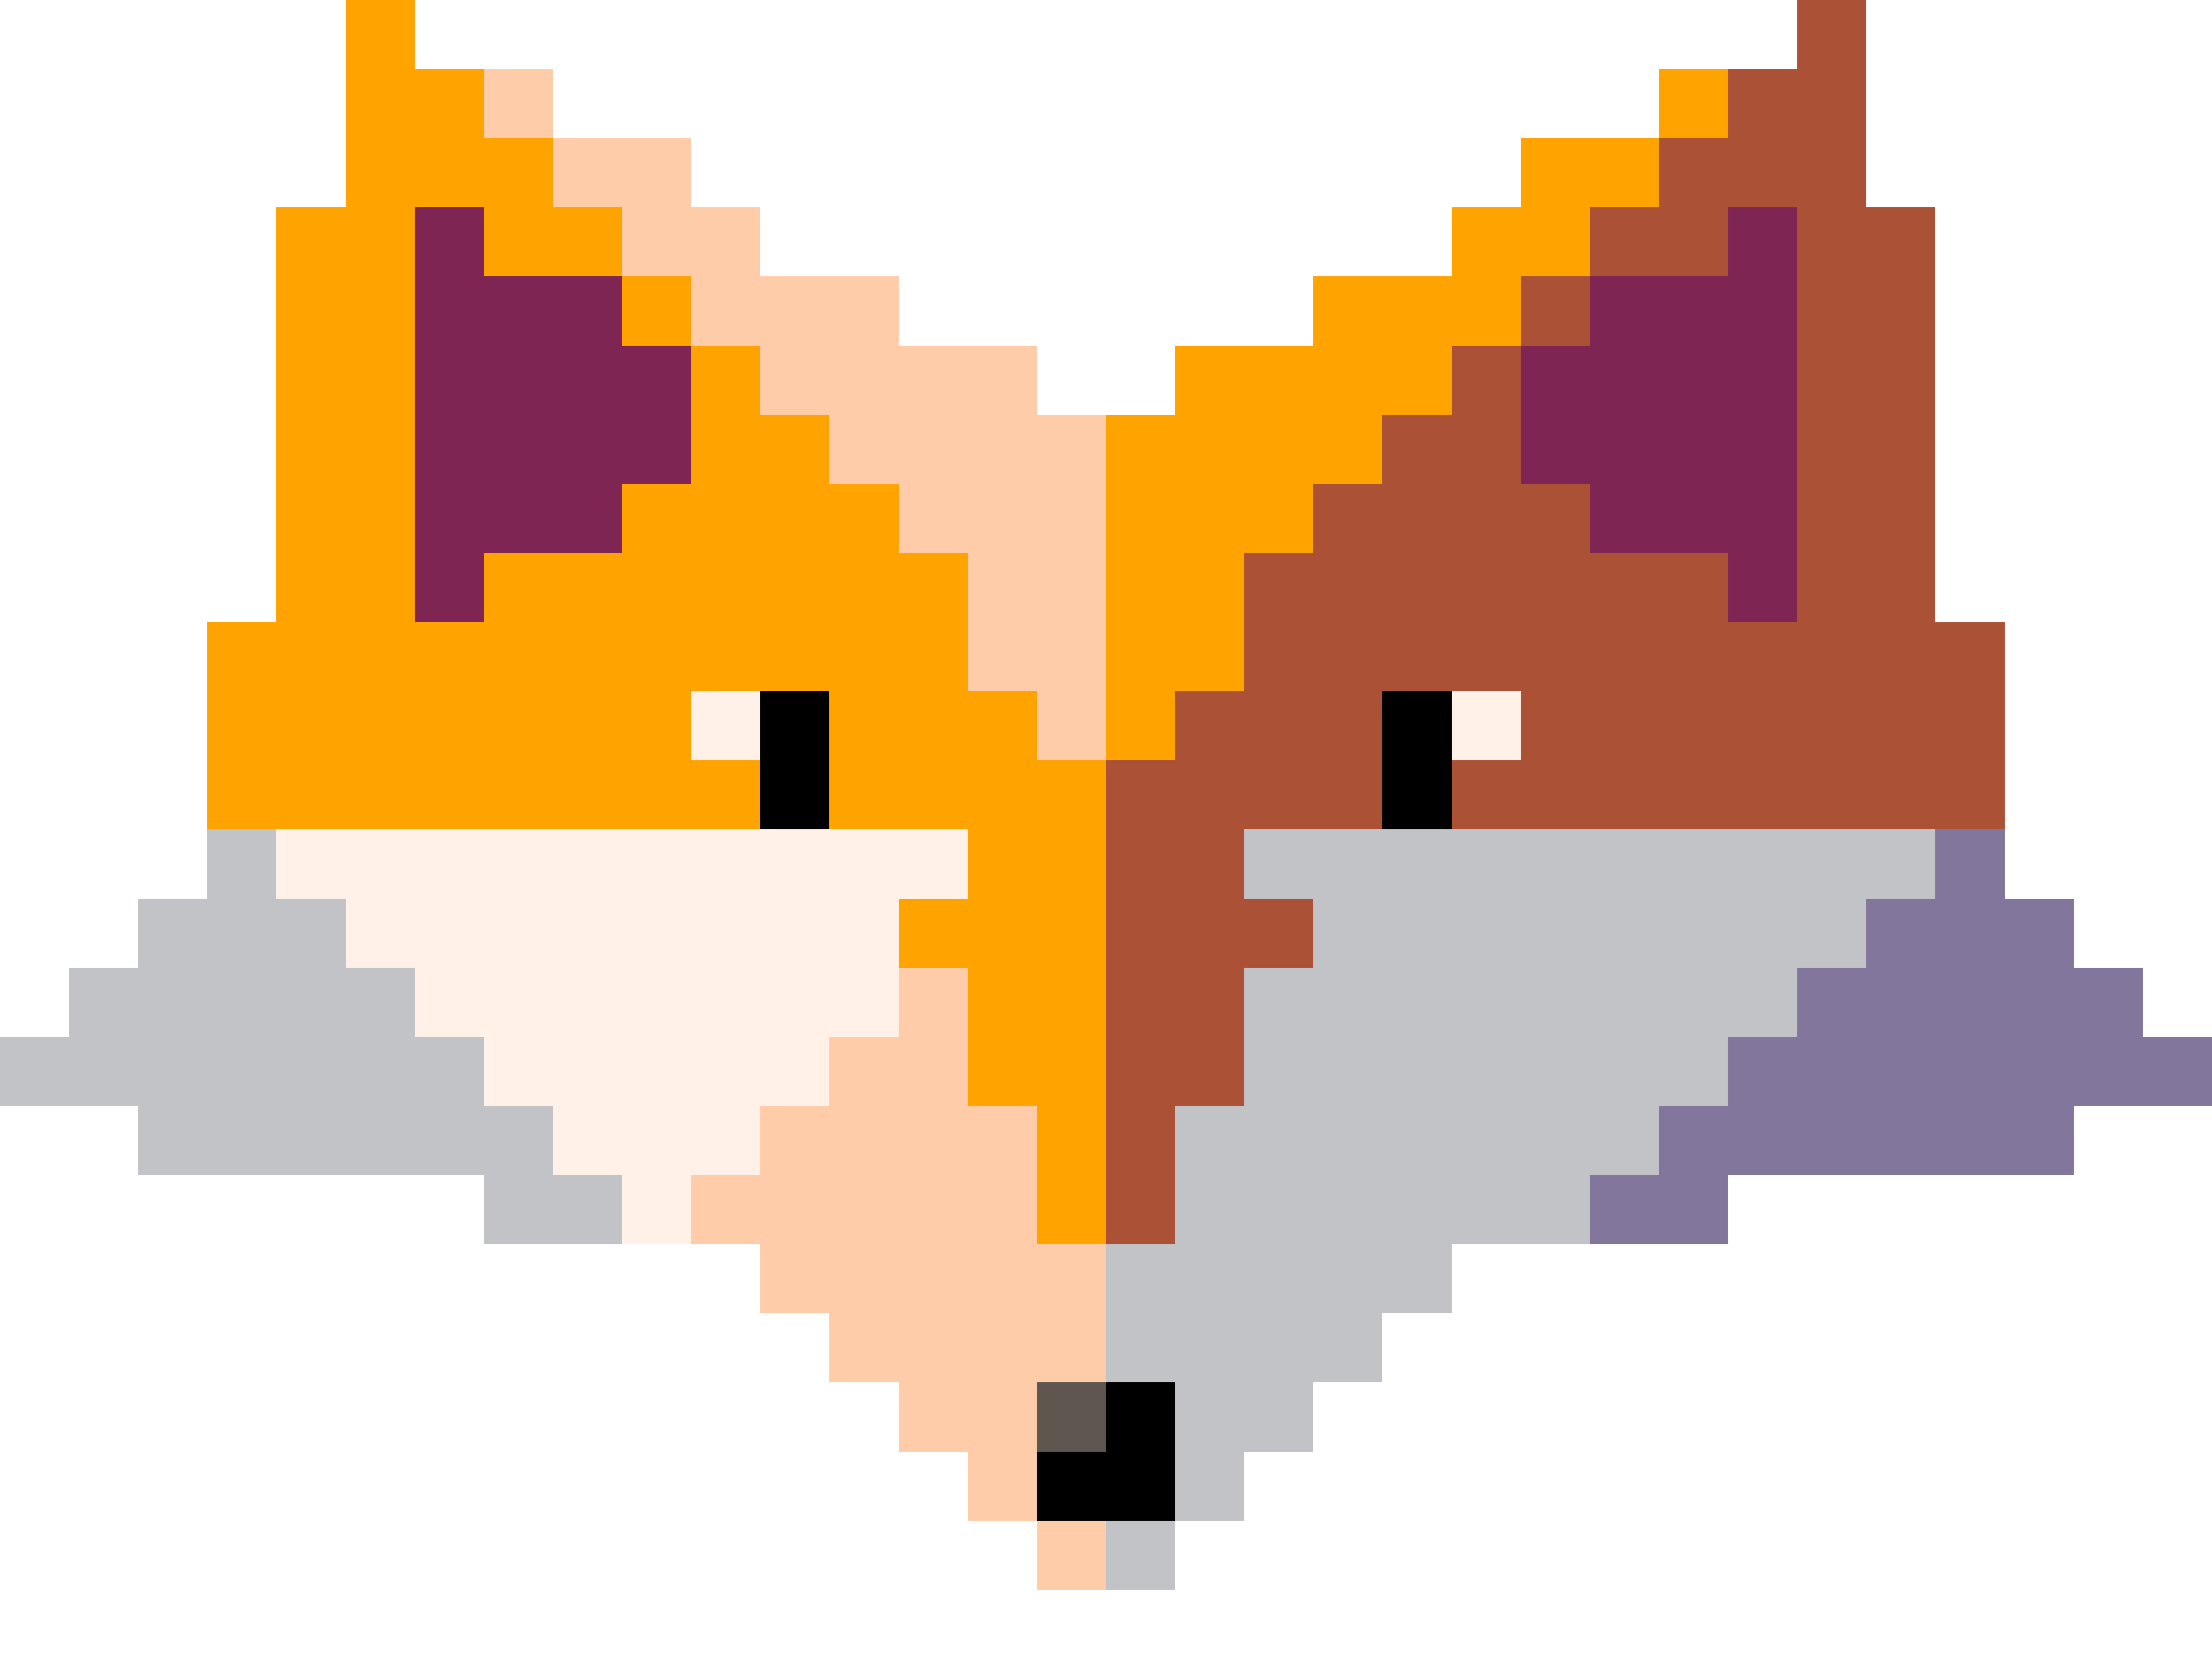
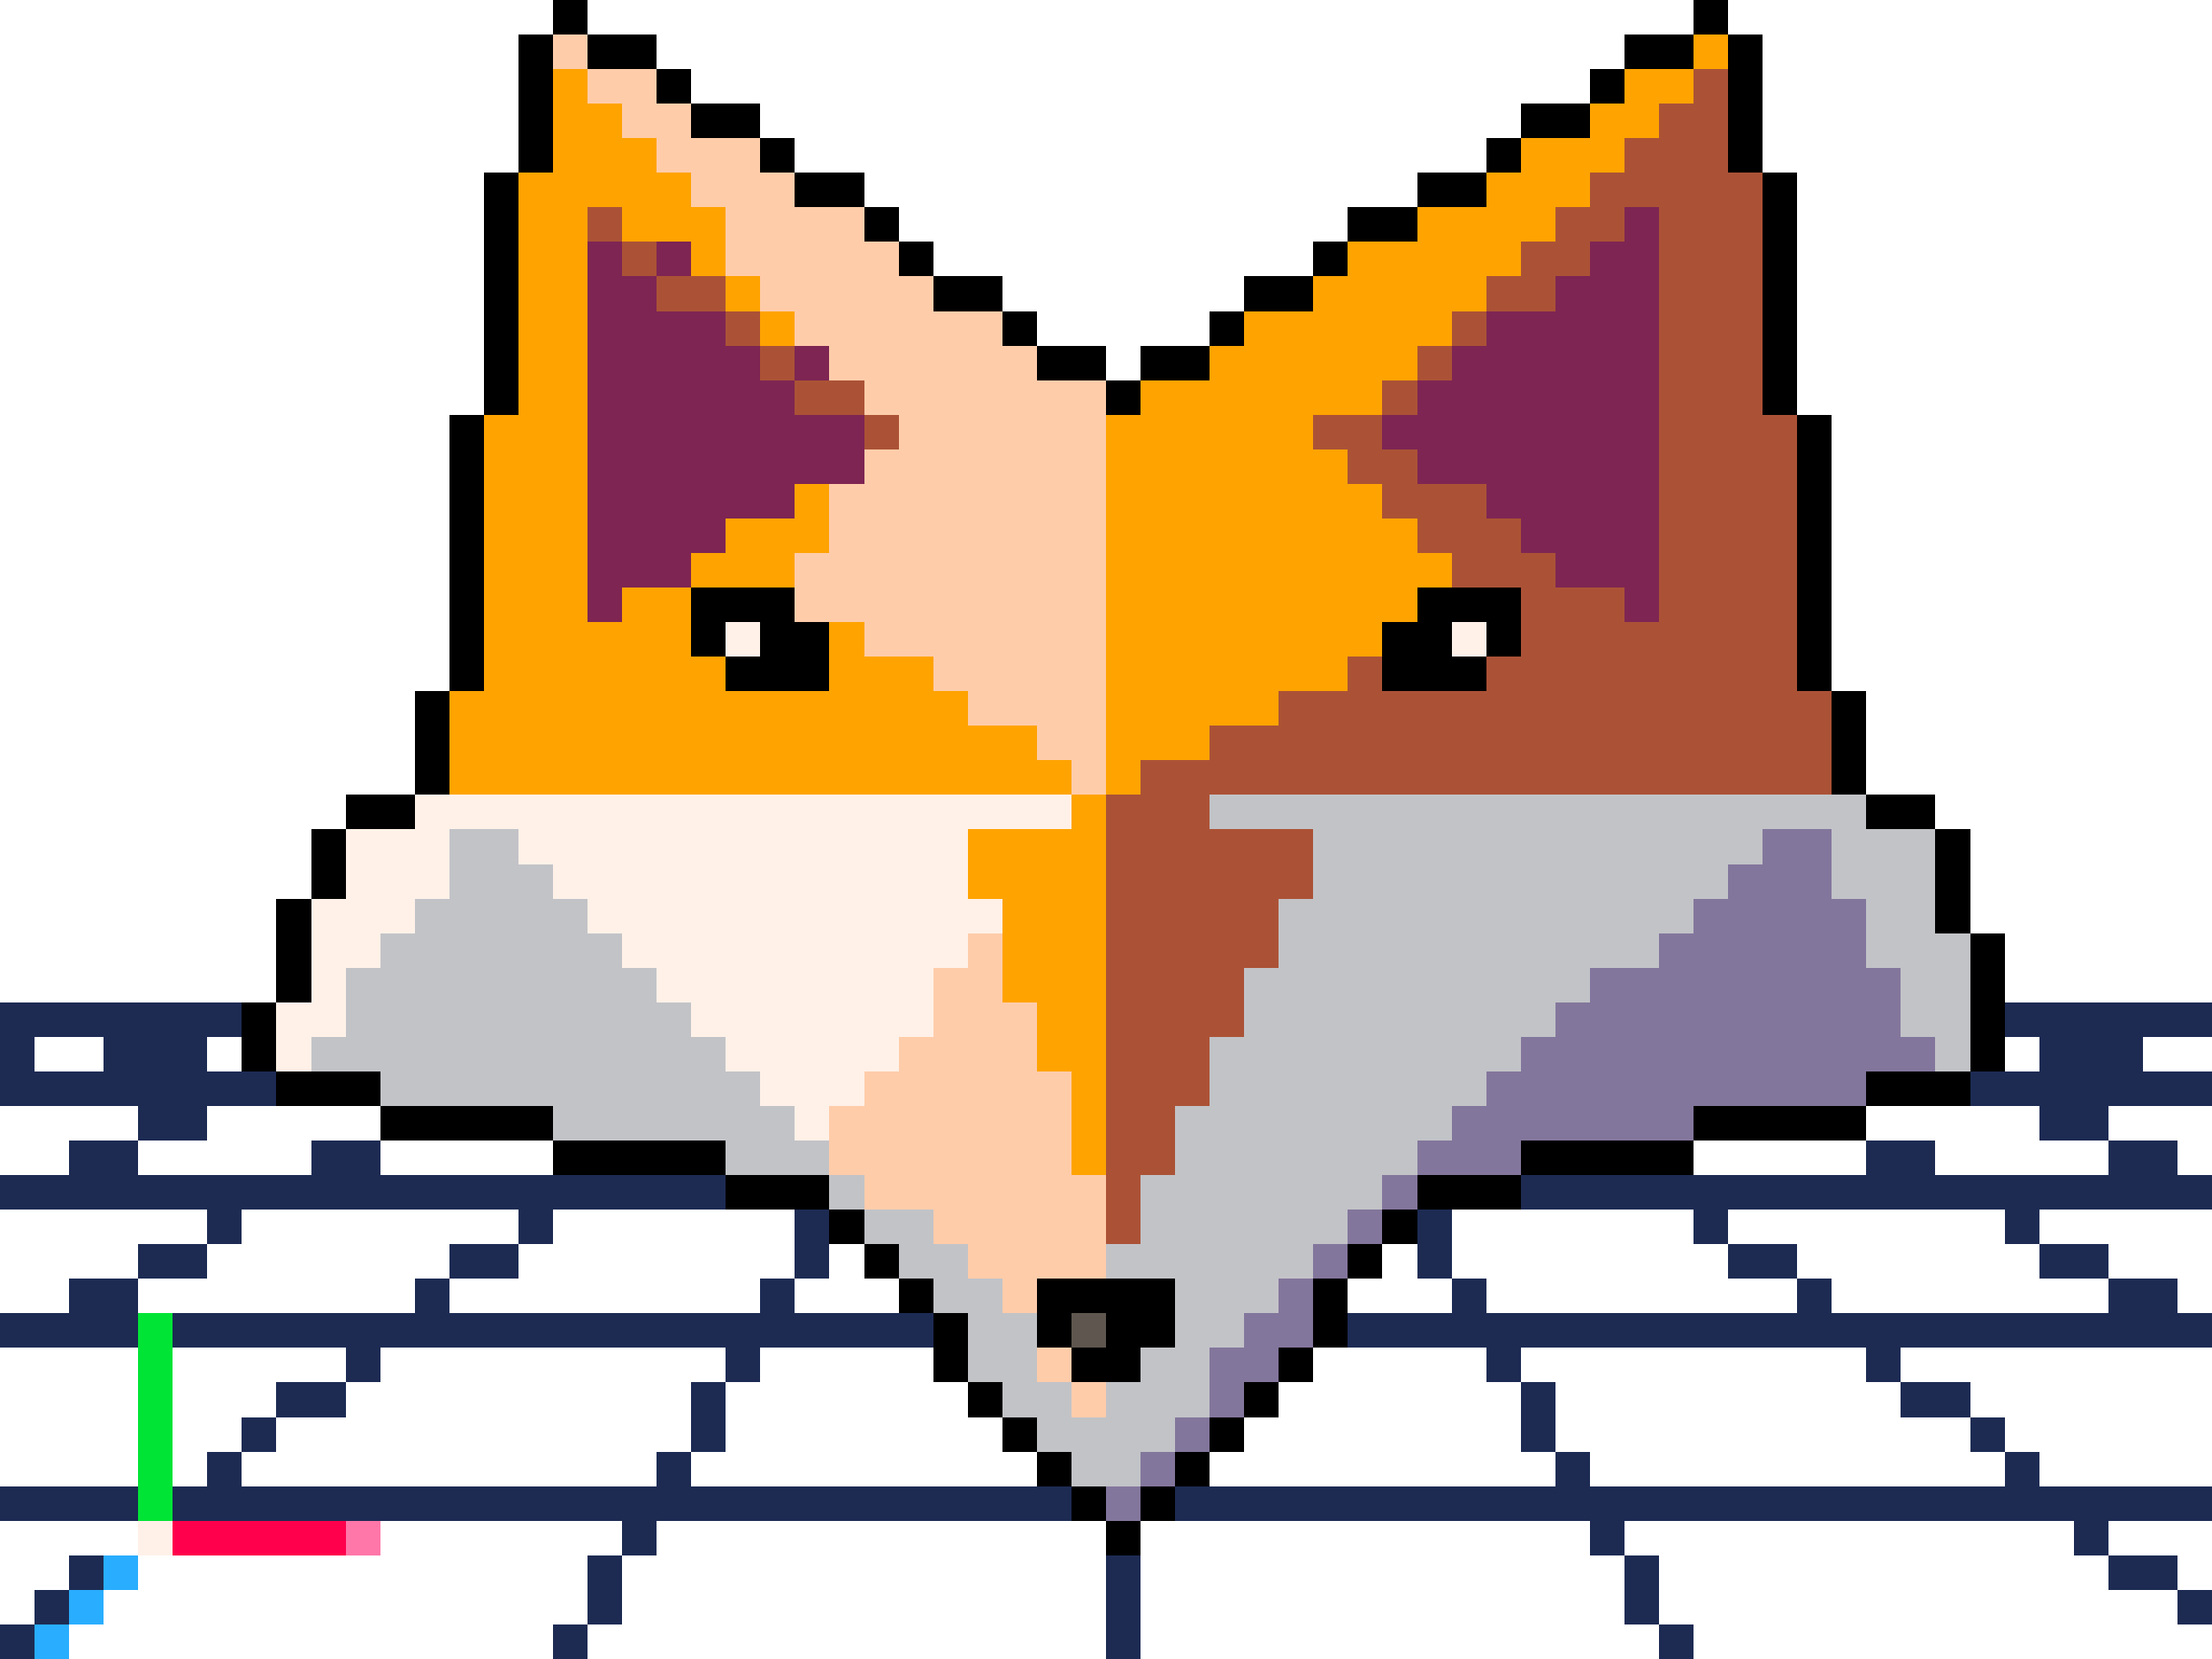
- <svg xmlns="http://www.w3.org/2000/svg" viewBox="0 0 32 24" shape-rendering="crispEdges">
-   <rect x="5" y="0" width="1" height="1" fill="#ffa300" />
-   <rect x="26" y="0" width="1" height="1" fill="#ab5236" />
-   <rect x="5" y="1" width="2" height="1" fill="#ffa300" />
-   <rect x="7" y="1" width="1" height="1" fill="#ffccaa" />
-   <rect x="24" y="1" width="1" height="1" fill="#ffa300" />
-   <rect x="25" y="1" width="2" height="1" fill="#ab5236" />
-   <rect x="5" y="2" width="3" height="1" fill="#ffa300" />
-   <rect x="8" y="2" width="2" height="1" fill="#ffccaa" />
-   <rect x="22" y="2" width="2" height="1" fill="#ffa300" />
-   <rect x="24" y="2" width="3" height="1" fill="#ab5236" />
-   <rect x="4" y="3" width="2" height="1" fill="#ffa300" />
-   <rect x="6" y="3" width="1" height="1" fill="#7e2553" />
-   <rect x="7" y="3" width="2" height="1" fill="#ffa300" />
-   <rect x="9" y="3" width="2" height="1" fill="#ffccaa" />
-   <rect x="21" y="3" width="2" height="1" fill="#ffa300" />
-   <rect x="23" y="3" width="2" height="1" fill="#ab5236" />
-   <rect x="25" y="3" width="1" height="1" fill="#7e2553" />
-   <rect x="26" y="3" width="2" height="1" fill="#ab5236" />
-   <rect x="4" y="4" width="2" height="1" fill="#ffa300" />
-   <rect x="6" y="4" width="3" height="1" fill="#7e2553" />
-   <rect x="9" y="4" width="1" height="1" fill="#ffa300" />
-   <rect x="10" y="4" width="3" height="1" fill="#ffccaa" />
-   <rect x="19" y="4" width="3" height="1" fill="#ffa300" />
-   <rect x="22" y="4" width="1" height="1" fill="#ab5236" />
-   <rect x="23" y="4" width="3" height="1" fill="#7e2553" />
-   <rect x="26" y="4" width="2" height="1" fill="#ab5236" />
-   <rect x="4" y="5" width="2" height="1" fill="#ffa300" />
-   <rect x="6" y="5" width="4" height="1" fill="#7e2553" />
-   <rect x="10" y="5" width="1" height="1" fill="#ffa300" />
-   <rect x="11" y="5" width="4" height="1" fill="#ffccaa" />
-   <rect x="17" y="5" width="4" height="1" fill="#ffa300" />
-   <rect x="21" y="5" width="1" height="1" fill="#ab5236" />
-   <rect x="22" y="5" width="4" height="1" fill="#7e2553" />
-   <rect x="26" y="5" width="2" height="1" fill="#ab5236" />
-   <rect x="4" y="6" width="2" height="1" fill="#ffa300" />
-   <rect x="6" y="6" width="4" height="1" fill="#7e2553" />
-   <rect x="10" y="6" width="2" height="1" fill="#ffa300" />
-   <rect x="12" y="6" width="4" height="1" fill="#ffccaa" />
-   <rect x="16" y="6" width="4" height="1" fill="#ffa300" />
-   <rect x="20" y="6" width="2" height="1" fill="#ab5236" />
-   <rect x="22" y="6" width="4" height="1" fill="#7e2553" />
-   <rect x="26" y="6" width="2" height="1" fill="#ab5236" />
-   <rect x="4" y="7" width="2" height="1" fill="#ffa300" />
-   <rect x="6" y="7" width="3" height="1" fill="#7e2553" />
-   <rect x="9" y="7" width="4" height="1" fill="#ffa300" />
-   <rect x="13" y="7" width="3" height="1" fill="#ffccaa" />
-   <rect x="16" y="7" width="3" height="1" fill="#ffa300" />
-   <rect x="19" y="7" width="4" height="1" fill="#ab5236" />
-   <rect x="23" y="7" width="3" height="1" fill="#7e2553" />
-   <rect x="26" y="7" width="2" height="1" fill="#ab5236" />
-   <rect x="4" y="8" width="2" height="1" fill="#ffa300" />
-   <rect x="6" y="8" width="1" height="1" fill="#7e2553" />
-   <rect x="7" y="8" width="7" height="1" fill="#ffa300" />
-   <rect x="14" y="8" width="2" height="1" fill="#ffccaa" />
-   <rect x="16" y="8" width="2" height="1" fill="#ffa300" />
-   <rect x="18" y="8" width="7" height="1" fill="#ab5236" />
-   <rect x="25" y="8" width="1" height="1" fill="#7e2553" />
-   <rect x="26" y="8" width="2" height="1" fill="#ab5236" />
-   <rect x="3" y="9" width="11" height="1" fill="#ffa300" />
-   <rect x="14" y="9" width="2" height="1" fill="#ffccaa" />
-   <rect x="16" y="9" width="2" height="1" fill="#ffa300" />
-   <rect x="18" y="9" width="11" height="1" fill="#ab5236" />
-   <rect x="3" y="10" width="7" height="1" fill="#ffa300" />
-   <rect x="10" y="10" width="1" height="1" fill="#fff1e8" />
-   <rect x="11" y="10" width="1" height="1" fill="#000000" />
-   <rect x="12" y="10" width="3" height="1" fill="#ffa300" />
-   <rect x="15" y="10" width="1" height="1" fill="#ffccaa" />
-   <rect x="16" y="10" width="1" height="1" fill="#ffa300" />
-   <rect x="17" y="10" width="3" height="1" fill="#ab5236" />
-   <rect x="20" y="10" width="1" height="1" fill="#000000" />
-   <rect x="21" y="10" width="1" height="1" fill="#fff1e8" />
-   <rect x="22" y="10" width="7" height="1" fill="#ab5236" />
-   <rect x="3" y="11" width="8" height="1" fill="#ffa300" />
-   <rect x="11" y="11" width="1" height="1" fill="#000000" />
-   <rect x="12" y="11" width="4" height="1" fill="#ffa300" />
-   <rect x="16" y="11" width="4" height="1" fill="#ab5236" />
-   <rect x="20" y="11" width="1" height="1" fill="#000000" />
-   <rect x="21" y="11" width="8" height="1" fill="#ab5236" />
-   <rect x="3" y="12" width="1" height="1" fill="#c2c3c7" />
-   <rect x="4" y="12" width="10" height="1" fill="#fff1e8" />
-   <rect x="14" y="12" width="2" height="1" fill="#ffa300" />
-   <rect x="16" y="12" width="2" height="1" fill="#ab5236" />
-   <rect x="18" y="12" width="10" height="1" fill="#c2c3c7" />
-   <rect x="28" y="12" width="1" height="1" fill="#83769c" />
-   <rect x="2" y="13" width="3" height="1" fill="#c2c3c7" />
-   <rect x="5" y="13" width="8" height="1" fill="#fff1e8" />
-   <rect x="13" y="13" width="3" height="1" fill="#ffa300" />
-   <rect x="16" y="13" width="3" height="1" fill="#ab5236" />
-   <rect x="19" y="13" width="8" height="1" fill="#c2c3c7" />
-   <rect x="27" y="13" width="3" height="1" fill="#83769c" />
-   <rect x="1" y="14" width="5" height="1" fill="#c2c3c7" />
-   <rect x="6" y="14" width="7" height="1" fill="#fff1e8" />
-   <rect x="13" y="14" width="1" height="1" fill="#ffccaa" />
-   <rect x="14" y="14" width="2" height="1" fill="#ffa300" />
-   <rect x="16" y="14" width="2" height="1" fill="#ab5236" />
-   <rect x="18" y="14" width="8" height="1" fill="#c2c3c7" />
-   <rect x="26" y="14" width="5" height="1" fill="#83769c" />
-   <rect x="0" y="15" width="7" height="1" fill="#c2c3c7" />
-   <rect x="7" y="15" width="5" height="1" fill="#fff1e8" />
-   <rect x="12" y="15" width="2" height="1" fill="#ffccaa" />
-   <rect x="14" y="15" width="2" height="1" fill="#ffa300" />
-   <rect x="16" y="15" width="2" height="1" fill="#ab5236" />
-   <rect x="18" y="15" width="7" height="1" fill="#c2c3c7" />
-   <rect x="25" y="15" width="7" height="1" fill="#83769c" />
-   <rect x="2" y="16" width="6" height="1" fill="#c2c3c7" />
-   <rect x="8" y="16" width="3" height="1" fill="#fff1e8" />
-   <rect x="11" y="16" width="4" height="1" fill="#ffccaa" />
-   <rect x="15" y="16" width="1" height="1" fill="#ffa300" />
-   <rect x="16" y="16" width="1" height="1" fill="#ab5236" />
-   <rect x="17" y="16" width="7" height="1" fill="#c2c3c7" />
-   <rect x="24" y="16" width="6" height="1" fill="#83769c" />
-   <rect x="7" y="17" width="2" height="1" fill="#c2c3c7" />
-   <rect x="9" y="17" width="1" height="1" fill="#fff1e8" />
-   <rect x="10" y="17" width="5" height="1" fill="#ffccaa" />
-   <rect x="15" y="17" width="1" height="1" fill="#ffa300" />
-   <rect x="16" y="17" width="1" height="1" fill="#ab5236" />
-   <rect x="17" y="17" width="6" height="1" fill="#c2c3c7" />
-   <rect x="23" y="17" width="2" height="1" fill="#83769c" />
-   <rect x="11" y="18" width="5" height="1" fill="#ffccaa" />
-   <rect x="16" y="18" width="5" height="1" fill="#c2c3c7" />
-   <rect x="12" y="19" width="4" height="1" fill="#ffccaa" />
-   <rect x="16" y="19" width="4" height="1" fill="#c2c3c7" />
-   <rect x="13" y="20" width="2" height="1" fill="#ffccaa" />
-   <rect x="15" y="20" width="1" height="1" fill="#5f574f" />
-   <rect x="16" y="20" width="1" height="1" fill="#000000" />
-   <rect x="17" y="20" width="2" height="1" fill="#c2c3c7" />
-   <rect x="14" y="21" width="1" height="1" fill="#ffccaa" />
-   <rect x="15" y="21" width="2" height="1" fill="#000000" />
-   <rect x="17" y="21" width="1" height="1" fill="#c2c3c7" />
-   <rect x="15" y="22" width="1" height="1" fill="#ffccaa" />
-   <rect x="16" y="22" width="1" height="1" fill="#c2c3c7" />
+ <svg xmlns="http://www.w3.org/2000/svg" viewBox="0 0 64 48" shape-rendering="crispEdges">
+   <rect x="16" y="0" width="1" height="1" fill="#000000" />
+   <rect x="49" y="0" width="1" height="1" fill="#000000" />
+   <rect x="15" y="1" width="1" height="1" fill="#000000" />
+   <rect x="16" y="1" width="1" height="1" fill="#ffccaa" />
+   <rect x="17" y="1" width="2" height="1" fill="#000000" />
+   <rect x="47" y="1" width="2" height="1" fill="#000000" />
+   <rect x="49" y="1" width="1" height="1" fill="#ffa300" />
+   <rect x="50" y="1" width="1" height="1" fill="#000000" />
+   <rect x="15" y="2" width="1" height="1" fill="#000000" />
+   <rect x="16" y="2" width="1" height="1" fill="#ffa300" />
+   <rect x="17" y="2" width="2" height="1" fill="#ffccaa" />
+   <rect x="19" y="2" width="1" height="1" fill="#000000" />
+   <rect x="46" y="2" width="1" height="1" fill="#000000" />
+   <rect x="47" y="2" width="2" height="1" fill="#ffa300" />
+   <rect x="49" y="2" width="1" height="1" fill="#ab5236" />
+   <rect x="50" y="2" width="1" height="1" fill="#000000" />
+   <rect x="15" y="3" width="1" height="1" fill="#000000" />
+   <rect x="16" y="3" width="2" height="1" fill="#ffa300" />
+   <rect x="18" y="3" width="2" height="1" fill="#ffccaa" />
+   <rect x="20" y="3" width="2" height="1" fill="#000000" />
+   <rect x="44" y="3" width="2" height="1" fill="#000000" />
+   <rect x="46" y="3" width="2" height="1" fill="#ffa300" />
+   <rect x="48" y="3" width="2" height="1" fill="#ab5236" />
+   <rect x="50" y="3" width="1" height="1" fill="#000000" />
+   <rect x="15" y="4" width="1" height="1" fill="#000000" />
+   <rect x="16" y="4" width="3" height="1" fill="#ffa300" />
+   <rect x="19" y="4" width="3" height="1" fill="#ffccaa" />
+   <rect x="22" y="4" width="1" height="1" fill="#000000" />
+   <rect x="43" y="4" width="1" height="1" fill="#000000" />
+   <rect x="44" y="4" width="3" height="1" fill="#ffa300" />
+   <rect x="47" y="4" width="3" height="1" fill="#ab5236" />
+   <rect x="50" y="4" width="1" height="1" fill="#000000" />
+   <rect x="14" y="5" width="1" height="1" fill="#000000" />
+   <rect x="15" y="5" width="5" height="1" fill="#ffa300" />
+   <rect x="20" y="5" width="3" height="1" fill="#ffccaa" />
+   <rect x="23" y="5" width="2" height="1" fill="#000000" />
+   <rect x="41" y="5" width="2" height="1" fill="#000000" />
+   <rect x="43" y="5" width="3" height="1" fill="#ffa300" />
+   <rect x="46" y="5" width="5" height="1" fill="#ab5236" />
+   <rect x="51" y="5" width="1" height="1" fill="#000000" />
+   <rect x="14" y="6" width="1" height="1" fill="#000000" />
+   <rect x="15" y="6" width="2" height="1" fill="#ffa300" />
+   <rect x="17" y="6" width="1" height="1" fill="#ab5236" />
+   <rect x="18" y="6" width="3" height="1" fill="#ffa300" />
+   <rect x="21" y="6" width="4" height="1" fill="#ffccaa" />
+   <rect x="25" y="6" width="1" height="1" fill="#000000" />
+   <rect x="39" y="6" width="2" height="1" fill="#000000" />
+   <rect x="41" y="6" width="4" height="1" fill="#ffa300" />
+   <rect x="45" y="6" width="2" height="1" fill="#ab5236" />
+   <rect x="47" y="6" width="1" height="1" fill="#7e2553" />
+   <rect x="48" y="6" width="3" height="1" fill="#ab5236" />
+   <rect x="51" y="6" width="1" height="1" fill="#000000" />
+   <rect x="14" y="7" width="1" height="1" fill="#000000" />
+   <rect x="15" y="7" width="2" height="1" fill="#ffa300" />
+   <rect x="17" y="7" width="1" height="1" fill="#7e2553" />
+   <rect x="18" y="7" width="1" height="1" fill="#ab5236" />
+   <rect x="19" y="7" width="1" height="1" fill="#7e2553" />
+   <rect x="20" y="7" width="1" height="1" fill="#ffa300" />
+   <rect x="21" y="7" width="5" height="1" fill="#ffccaa" />
+   <rect x="26" y="7" width="1" height="1" fill="#000000" />
+   <rect x="38" y="7" width="1" height="1" fill="#000000" />
+   <rect x="39" y="7" width="5" height="1" fill="#ffa300" />
+   <rect x="44" y="7" width="2" height="1" fill="#ab5236" />
+   <rect x="46" y="7" width="2" height="1" fill="#7e2553" />
+   <rect x="48" y="7" width="3" height="1" fill="#ab5236" />
+   <rect x="51" y="7" width="1" height="1" fill="#000000" />
+   <rect x="14" y="8" width="1" height="1" fill="#000000" />
+   <rect x="15" y="8" width="2" height="1" fill="#ffa300" />
+   <rect x="17" y="8" width="2" height="1" fill="#7e2553" />
+   <rect x="19" y="8" width="2" height="1" fill="#ab5236" />
+   <rect x="21" y="8" width="1" height="1" fill="#ffa300" />
+   <rect x="22" y="8" width="5" height="1" fill="#ffccaa" />
+   <rect x="27" y="8" width="2" height="1" fill="#000000" />
+   <rect x="36" y="8" width="2" height="1" fill="#000000" />
+   <rect x="38" y="8" width="5" height="1" fill="#ffa300" />
+   <rect x="43" y="8" width="2" height="1" fill="#ab5236" />
+   <rect x="45" y="8" width="3" height="1" fill="#7e2553" />
+   <rect x="48" y="8" width="3" height="1" fill="#ab5236" />
+   <rect x="51" y="8" width="1" height="1" fill="#000000" />
+   <rect x="14" y="9" width="1" height="1" fill="#000000" />
+   <rect x="15" y="9" width="2" height="1" fill="#ffa300" />
+   <rect x="17" y="9" width="4" height="1" fill="#7e2553" />
+   <rect x="21" y="9" width="1" height="1" fill="#ab5236" />
+   <rect x="22" y="9" width="1" height="1" fill="#ffa300" />
+   <rect x="23" y="9" width="6" height="1" fill="#ffccaa" />
+   <rect x="29" y="9" width="1" height="1" fill="#000000" />
+   <rect x="35" y="9" width="1" height="1" fill="#000000" />
+   <rect x="36" y="9" width="6" height="1" fill="#ffa300" />
+   <rect x="42" y="9" width="1" height="1" fill="#ab5236" />
+   <rect x="43" y="9" width="5" height="1" fill="#7e2553" />
+   <rect x="48" y="9" width="3" height="1" fill="#ab5236" />
+   <rect x="51" y="9" width="1" height="1" fill="#000000" />
+   <rect x="14" y="10" width="1" height="1" fill="#000000" />
+   <rect x="15" y="10" width="2" height="1" fill="#ffa300" />
+   <rect x="17" y="10" width="5" height="1" fill="#7e2553" />
+   <rect x="22" y="10" width="1" height="1" fill="#ab5236" />
+   <rect x="23" y="10" width="1" height="1" fill="#7e2553" />
+   <rect x="24" y="10" width="6" height="1" fill="#ffccaa" />
+   <rect x="30" y="10" width="2" height="1" fill="#000000" />
+   <rect x="33" y="10" width="2" height="1" fill="#000000" />
+   <rect x="35" y="10" width="6" height="1" fill="#ffa300" />
+   <rect x="41" y="10" width="1" height="1" fill="#ab5236" />
+   <rect x="42" y="10" width="6" height="1" fill="#7e2553" />
+   <rect x="48" y="10" width="3" height="1" fill="#ab5236" />
+   <rect x="51" y="10" width="1" height="1" fill="#000000" />
+   <rect x="14" y="11" width="1" height="1" fill="#000000" />
+   <rect x="15" y="11" width="2" height="1" fill="#ffa300" />
+   <rect x="17" y="11" width="6" height="1" fill="#7e2553" />
+   <rect x="23" y="11" width="2" height="1" fill="#ab5236" />
+   <rect x="25" y="11" width="7" height="1" fill="#ffccaa" />
+   <rect x="32" y="11" width="1" height="1" fill="#000000" />
+   <rect x="33" y="11" width="7" height="1" fill="#ffa300" />
+   <rect x="40" y="11" width="1" height="1" fill="#ab5236" />
+   <rect x="41" y="11" width="7" height="1" fill="#7e2553" />
+   <rect x="48" y="11" width="3" height="1" fill="#ab5236" />
+   <rect x="51" y="11" width="1" height="1" fill="#000000" />
+   <rect x="13" y="12" width="1" height="1" fill="#000000" />
+   <rect x="14" y="12" width="3" height="1" fill="#ffa300" />
+   <rect x="17" y="12" width="8" height="1" fill="#7e2553" />
+   <rect x="25" y="12" width="1" height="1" fill="#ab5236" />
+   <rect x="26" y="12" width="6" height="1" fill="#ffccaa" />
+   <rect x="32" y="12" width="6" height="1" fill="#ffa300" />
+   <rect x="38" y="12" width="2" height="1" fill="#ab5236" />
+   <rect x="40" y="12" width="8" height="1" fill="#7e2553" />
+   <rect x="48" y="12" width="4" height="1" fill="#ab5236" />
+   <rect x="52" y="12" width="1" height="1" fill="#000000" />
+   <rect x="13" y="13" width="1" height="1" fill="#000000" />
+   <rect x="14" y="13" width="3" height="1" fill="#ffa300" />
+   <rect x="17" y="13" width="8" height="1" fill="#7e2553" />
+   <rect x="25" y="13" width="7" height="1" fill="#ffccaa" />
+   <rect x="32" y="13" width="7" height="1" fill="#ffa300" />
+   <rect x="39" y="13" width="2" height="1" fill="#ab5236" />
+   <rect x="41" y="13" width="7" height="1" fill="#7e2553" />
+   <rect x="48" y="13" width="4" height="1" fill="#ab5236" />
+   <rect x="52" y="13" width="1" height="1" fill="#000000" />
+   <rect x="13" y="14" width="1" height="1" fill="#000000" />
+   <rect x="14" y="14" width="3" height="1" fill="#ffa300" />
+   <rect x="17" y="14" width="6" height="1" fill="#7e2553" />
+   <rect x="23" y="14" width="1" height="1" fill="#ffa300" />
+   <rect x="24" y="14" width="8" height="1" fill="#ffccaa" />
+   <rect x="32" y="14" width="8" height="1" fill="#ffa300" />
+   <rect x="40" y="14" width="3" height="1" fill="#ab5236" />
+   <rect x="43" y="14" width="5" height="1" fill="#7e2553" />
+   <rect x="48" y="14" width="4" height="1" fill="#ab5236" />
+   <rect x="52" y="14" width="1" height="1" fill="#000000" />
+   <rect x="13" y="15" width="1" height="1" fill="#000000" />
+   <rect x="14" y="15" width="3" height="1" fill="#ffa300" />
+   <rect x="17" y="15" width="4" height="1" fill="#7e2553" />
+   <rect x="21" y="15" width="3" height="1" fill="#ffa300" />
+   <rect x="24" y="15" width="8" height="1" fill="#ffccaa" />
+   <rect x="32" y="15" width="9" height="1" fill="#ffa300" />
+   <rect x="41" y="15" width="3" height="1" fill="#ab5236" />
+   <rect x="44" y="15" width="4" height="1" fill="#7e2553" />
+   <rect x="48" y="15" width="4" height="1" fill="#ab5236" />
+   <rect x="52" y="15" width="1" height="1" fill="#000000" />
+   <rect x="13" y="16" width="1" height="1" fill="#000000" />
+   <rect x="14" y="16" width="3" height="1" fill="#ffa300" />
+   <rect x="17" y="16" width="3" height="1" fill="#7e2553" />
+   <rect x="20" y="16" width="3" height="1" fill="#ffa300" />
+   <rect x="23" y="16" width="9" height="1" fill="#ffccaa" />
+   <rect x="32" y="16" width="10" height="1" fill="#ffa300" />
+   <rect x="42" y="16" width="3" height="1" fill="#ab5236" />
+   <rect x="45" y="16" width="3" height="1" fill="#7e2553" />
+   <rect x="48" y="16" width="4" height="1" fill="#ab5236" />
+   <rect x="52" y="16" width="1" height="1" fill="#000000" />
+   <rect x="13" y="17" width="1" height="1" fill="#000000" />
+   <rect x="14" y="17" width="3" height="1" fill="#ffa300" />
+   <rect x="17" y="17" width="1" height="1" fill="#7e2553" />
+   <rect x="18" y="17" width="2" height="1" fill="#ffa300" />
+   <rect x="20" y="17" width="3" height="1" fill="#000000" />
+   <rect x="23" y="17" width="9" height="1" fill="#ffccaa" />
+   <rect x="32" y="17" width="9" height="1" fill="#ffa300" />
+   <rect x="41" y="17" width="3" height="1" fill="#000000" />
+   <rect x="44" y="17" width="3" height="1" fill="#ab5236" />
+   <rect x="47" y="17" width="1" height="1" fill="#7e2553" />
+   <rect x="48" y="17" width="4" height="1" fill="#ab5236" />
+   <rect x="52" y="17" width="1" height="1" fill="#000000" />
+   <rect x="13" y="18" width="1" height="1" fill="#000000" />
+   <rect x="14" y="18" width="6" height="1" fill="#ffa300" />
+   <rect x="20" y="18" width="1" height="1" fill="#000000" />
+   <rect x="21" y="18" width="1" height="1" fill="#fff1e8" />
+   <rect x="22" y="18" width="2" height="1" fill="#000000" />
+   <rect x="24" y="18" width="1" height="1" fill="#ffa300" />
+   <rect x="25" y="18" width="7" height="1" fill="#ffccaa" />
+   <rect x="32" y="18" width="8" height="1" fill="#ffa300" />
+   <rect x="40" y="18" width="2" height="1" fill="#000000" />
+   <rect x="42" y="18" width="1" height="1" fill="#fff1e8" />
+   <rect x="43" y="18" width="1" height="1" fill="#000000" />
+   <rect x="44" y="18" width="8" height="1" fill="#ab5236" />
+   <rect x="52" y="18" width="1" height="1" fill="#000000" />
+   <rect x="13" y="19" width="1" height="1" fill="#000000" />
+   <rect x="14" y="19" width="7" height="1" fill="#ffa300" />
+   <rect x="21" y="19" width="3" height="1" fill="#000000" />
+   <rect x="24" y="19" width="3" height="1" fill="#ffa300" />
+   <rect x="27" y="19" width="5" height="1" fill="#ffccaa" />
+   <rect x="32" y="19" width="7" height="1" fill="#ffa300" />
+   <rect x="39" y="19" width="1" height="1" fill="#ab5236" />
+   <rect x="40" y="19" width="3" height="1" fill="#000000" />
+   <rect x="43" y="19" width="9" height="1" fill="#ab5236" />
+   <rect x="52" y="19" width="1" height="1" fill="#000000" />
+   <rect x="12" y="20" width="1" height="1" fill="#000000" />
+   <rect x="13" y="20" width="15" height="1" fill="#ffa300" />
+   <rect x="28" y="20" width="4" height="1" fill="#ffccaa" />
+   <rect x="32" y="20" width="5" height="1" fill="#ffa300" />
+   <rect x="37" y="20" width="16" height="1" fill="#ab5236" />
+   <rect x="53" y="20" width="1" height="1" fill="#000000" />
+   <rect x="12" y="21" width="1" height="1" fill="#000000" />
+   <rect x="13" y="21" width="17" height="1" fill="#ffa300" />
+   <rect x="30" y="21" width="2" height="1" fill="#ffccaa" />
+   <rect x="32" y="21" width="3" height="1" fill="#ffa300" />
+   <rect x="35" y="21" width="18" height="1" fill="#ab5236" />
+   <rect x="53" y="21" width="1" height="1" fill="#000000" />
+   <rect x="12" y="22" width="1" height="1" fill="#000000" />
+   <rect x="13" y="22" width="18" height="1" fill="#ffa300" />
+   <rect x="31" y="22" width="1" height="1" fill="#ffccaa" />
+   <rect x="32" y="22" width="1" height="1" fill="#ffa300" />
+   <rect x="33" y="22" width="20" height="1" fill="#ab5236" />
+   <rect x="53" y="22" width="1" height="1" fill="#000000" />
+   <rect x="10" y="23" width="2" height="1" fill="#000000" />
+   <rect x="12" y="23" width="19" height="1" fill="#fff1e8" />
+   <rect x="31" y="23" width="1" height="1" fill="#ffa300" />
+   <rect x="32" y="23" width="3" height="1" fill="#ab5236" />
+   <rect x="35" y="23" width="19" height="1" fill="#c2c3c7" />
+   <rect x="54" y="23" width="2" height="1" fill="#000000" />
+   <rect x="9" y="24" width="1" height="1" fill="#000000" />
+   <rect x="10" y="24" width="3" height="1" fill="#fff1e8" />
+   <rect x="13" y="24" width="2" height="1" fill="#c2c3c7" />
+   <rect x="15" y="24" width="13" height="1" fill="#fff1e8" />
+   <rect x="28" y="24" width="4" height="1" fill="#ffa300" />
+   <rect x="32" y="24" width="6" height="1" fill="#ab5236" />
+   <rect x="38" y="24" width="13" height="1" fill="#c2c3c7" />
+   <rect x="51" y="24" width="2" height="1" fill="#83769c" />
+   <rect x="53" y="24" width="3" height="1" fill="#c2c3c7" />
+   <rect x="56" y="24" width="1" height="1" fill="#000000" />
+   <rect x="9" y="25" width="1" height="1" fill="#000000" />
+   <rect x="10" y="25" width="3" height="1" fill="#fff1e8" />
+   <rect x="13" y="25" width="3" height="1" fill="#c2c3c7" />
+   <rect x="16" y="25" width="12" height="1" fill="#fff1e8" />
+   <rect x="28" y="25" width="4" height="1" fill="#ffa300" />
+   <rect x="32" y="25" width="6" height="1" fill="#ab5236" />
+   <rect x="38" y="25" width="12" height="1" fill="#c2c3c7" />
+   <rect x="50" y="25" width="3" height="1" fill="#83769c" />
+   <rect x="53" y="25" width="3" height="1" fill="#c2c3c7" />
+   <rect x="56" y="25" width="1" height="1" fill="#000000" />
+   <rect x="8" y="26" width="1" height="1" fill="#000000" />
+   <rect x="9" y="26" width="3" height="1" fill="#fff1e8" />
+   <rect x="12" y="26" width="5" height="1" fill="#c2c3c7" />
+   <rect x="17" y="26" width="12" height="1" fill="#fff1e8" />
+   <rect x="29" y="26" width="3" height="1" fill="#ffa300" />
+   <rect x="32" y="26" width="5" height="1" fill="#ab5236" />
+   <rect x="37" y="26" width="12" height="1" fill="#c2c3c7" />
+   <rect x="49" y="26" width="5" height="1" fill="#83769c" />
+   <rect x="54" y="26" width="2" height="1" fill="#c2c3c7" />
+   <rect x="56" y="26" width="1" height="1" fill="#000000" />
+   <rect x="8" y="27" width="1" height="1" fill="#000000" />
+   <rect x="9" y="27" width="2" height="1" fill="#fff1e8" />
+   <rect x="11" y="27" width="7" height="1" fill="#c2c3c7" />
+   <rect x="18" y="27" width="10" height="1" fill="#fff1e8" />
+   <rect x="28" y="27" width="1" height="1" fill="#ffccaa" />
+   <rect x="29" y="27" width="3" height="1" fill="#ffa300" />
+   <rect x="32" y="27" width="5" height="1" fill="#ab5236" />
+   <rect x="37" y="27" width="11" height="1" fill="#c2c3c7" />
+   <rect x="48" y="27" width="6" height="1" fill="#83769c" />
+   <rect x="54" y="27" width="3" height="1" fill="#c2c3c7" />
+   <rect x="57" y="27" width="1" height="1" fill="#000000" />
+   <rect x="8" y="28" width="1" height="1" fill="#000000" />
+   <rect x="9" y="28" width="1" height="1" fill="#fff1e8" />
+   <rect x="10" y="28" width="9" height="1" fill="#c2c3c7" />
+   <rect x="19" y="28" width="8" height="1" fill="#fff1e8" />
+   <rect x="27" y="28" width="2" height="1" fill="#ffccaa" />
+   <rect x="29" y="28" width="3" height="1" fill="#ffa300" />
+   <rect x="32" y="28" width="4" height="1" fill="#ab5236" />
+   <rect x="36" y="28" width="10" height="1" fill="#c2c3c7" />
+   <rect x="46" y="28" width="9" height="1" fill="#83769c" />
+   <rect x="55" y="28" width="2" height="1" fill="#c2c3c7" />
+   <rect x="57" y="28" width="1" height="1" fill="#000000" />
+   <rect x="0" y="29" width="7" height="1" fill="#1d2b53" />
+   <rect x="7" y="29" width="1" height="1" fill="#000000" />
+   <rect x="8" y="29" width="2" height="1" fill="#fff1e8" />
+   <rect x="10" y="29" width="10" height="1" fill="#c2c3c7" />
+   <rect x="20" y="29" width="7" height="1" fill="#fff1e8" />
+   <rect x="27" y="29" width="3" height="1" fill="#ffccaa" />
+   <rect x="30" y="29" width="2" height="1" fill="#ffa300" />
+   <rect x="32" y="29" width="4" height="1" fill="#ab5236" />
+   <rect x="36" y="29" width="9" height="1" fill="#c2c3c7" />
+   <rect x="45" y="29" width="10" height="1" fill="#83769c" />
+   <rect x="55" y="29" width="2" height="1" fill="#c2c3c7" />
+   <rect x="57" y="29" width="1" height="1" fill="#000000" />
+   <rect x="58" y="29" width="6" height="1" fill="#1d2b53" />
+   <rect x="0" y="30" width="1" height="1" fill="#1d2b53" />
+   <rect x="3" y="30" width="3" height="1" fill="#1d2b53" />
+   <rect x="7" y="30" width="1" height="1" fill="#000000" />
+   <rect x="8" y="30" width="1" height="1" fill="#fff1e8" />
+   <rect x="9" y="30" width="12" height="1" fill="#c2c3c7" />
+   <rect x="21" y="30" width="5" height="1" fill="#fff1e8" />
+   <rect x="26" y="30" width="4" height="1" fill="#ffccaa" />
+   <rect x="30" y="30" width="2" height="1" fill="#ffa300" />
+   <rect x="32" y="30" width="3" height="1" fill="#ab5236" />
+   <rect x="35" y="30" width="9" height="1" fill="#c2c3c7" />
+   <rect x="44" y="30" width="12" height="1" fill="#83769c" />
+   <rect x="56" y="30" width="1" height="1" fill="#c2c3c7" />
+   <rect x="57" y="30" width="1" height="1" fill="#000000" />
+   <rect x="59" y="30" width="3" height="1" fill="#1d2b53" />
+   <rect x="0" y="31" width="8" height="1" fill="#1d2b53" />
+   <rect x="8" y="31" width="3" height="1" fill="#000000" />
+   <rect x="11" y="31" width="11" height="1" fill="#c2c3c7" />
+   <rect x="22" y="31" width="3" height="1" fill="#fff1e8" />
+   <rect x="25" y="31" width="6" height="1" fill="#ffccaa" />
+   <rect x="31" y="31" width="1" height="1" fill="#ffa300" />
+   <rect x="32" y="31" width="3" height="1" fill="#ab5236" />
+   <rect x="35" y="31" width="8" height="1" fill="#c2c3c7" />
+   <rect x="43" y="31" width="11" height="1" fill="#83769c" />
+   <rect x="54" y="31" width="3" height="1" fill="#000000" />
+   <rect x="57" y="31" width="7" height="1" fill="#1d2b53" />
+   <rect x="4" y="32" width="2" height="1" fill="#1d2b53" />
+   <rect x="11" y="32" width="5" height="1" fill="#000000" />
+   <rect x="16" y="32" width="7" height="1" fill="#c2c3c7" />
+   <rect x="23" y="32" width="1" height="1" fill="#fff1e8" />
+   <rect x="24" y="32" width="7" height="1" fill="#ffccaa" />
+   <rect x="31" y="32" width="1" height="1" fill="#ffa300" />
+   <rect x="32" y="32" width="2" height="1" fill="#ab5236" />
+   <rect x="34" y="32" width="8" height="1" fill="#c2c3c7" />
+   <rect x="42" y="32" width="7" height="1" fill="#83769c" />
+   <rect x="49" y="32" width="5" height="1" fill="#000000" />
+   <rect x="59" y="32" width="2" height="1" fill="#1d2b53" />
+   <rect x="2" y="33" width="2" height="1" fill="#1d2b53" />
+   <rect x="9" y="33" width="2" height="1" fill="#1d2b53" />
+   <rect x="16" y="33" width="5" height="1" fill="#000000" />
+   <rect x="21" y="33" width="3" height="1" fill="#c2c3c7" />
+   <rect x="24" y="33" width="7" height="1" fill="#ffccaa" />
+   <rect x="31" y="33" width="1" height="1" fill="#ffa300" />
+   <rect x="32" y="33" width="2" height="1" fill="#ab5236" />
+   <rect x="34" y="33" width="7" height="1" fill="#c2c3c7" />
+   <rect x="41" y="33" width="3" height="1" fill="#83769c" />
+   <rect x="44" y="33" width="5" height="1" fill="#000000" />
+   <rect x="54" y="33" width="2" height="1" fill="#1d2b53" />
+   <rect x="61" y="33" width="2" height="1" fill="#1d2b53" />
+   <rect x="0" y="34" width="21" height="1" fill="#1d2b53" />
+   <rect x="21" y="34" width="3" height="1" fill="#000000" />
+   <rect x="24" y="34" width="1" height="1" fill="#c2c3c7" />
+   <rect x="25" y="34" width="7" height="1" fill="#ffccaa" />
+   <rect x="32" y="34" width="1" height="1" fill="#ab5236" />
+   <rect x="33" y="34" width="7" height="1" fill="#c2c3c7" />
+   <rect x="40" y="34" width="1" height="1" fill="#83769c" />
+   <rect x="41" y="34" width="3" height="1" fill="#000000" />
+   <rect x="44" y="34" width="20" height="1" fill="#1d2b53" />
+   <rect x="6" y="35" width="1" height="1" fill="#1d2b53" />
+   <rect x="15" y="35" width="1" height="1" fill="#1d2b53" />
+   <rect x="23" y="35" width="1" height="1" fill="#1d2b53" />
+   <rect x="24" y="35" width="1" height="1" fill="#000000" />
+   <rect x="25" y="35" width="2" height="1" fill="#c2c3c7" />
+   <rect x="27" y="35" width="5" height="1" fill="#ffccaa" />
+   <rect x="32" y="35" width="1" height="1" fill="#ab5236" />
+   <rect x="33" y="35" width="6" height="1" fill="#c2c3c7" />
+   <rect x="39" y="35" width="1" height="1" fill="#83769c" />
+   <rect x="40" y="35" width="1" height="1" fill="#000000" />
+   <rect x="41" y="35" width="1" height="1" fill="#1d2b53" />
+   <rect x="49" y="35" width="1" height="1" fill="#1d2b53" />
+   <rect x="58" y="35" width="1" height="1" fill="#1d2b53" />
+   <rect x="4" y="36" width="2" height="1" fill="#1d2b53" />
+   <rect x="13" y="36" width="2" height="1" fill="#1d2b53" />
+   <rect x="23" y="36" width="1" height="1" fill="#1d2b53" />
+   <rect x="25" y="36" width="1" height="1" fill="#000000" />
+   <rect x="26" y="36" width="2" height="1" fill="#c2c3c7" />
+   <rect x="28" y="36" width="4" height="1" fill="#ffccaa" />
+   <rect x="32" y="36" width="6" height="1" fill="#c2c3c7" />
+   <rect x="38" y="36" width="1" height="1" fill="#83769c" />
+   <rect x="39" y="36" width="1" height="1" fill="#000000" />
+   <rect x="41" y="36" width="1" height="1" fill="#1d2b53" />
+   <rect x="50" y="36" width="2" height="1" fill="#1d2b53" />
+   <rect x="59" y="36" width="2" height="1" fill="#1d2b53" />
+   <rect x="2" y="37" width="2" height="1" fill="#1d2b53" />
+   <rect x="12" y="37" width="1" height="1" fill="#1d2b53" />
+   <rect x="22" y="37" width="1" height="1" fill="#1d2b53" />
+   <rect x="26" y="37" width="1" height="1" fill="#000000" />
+   <rect x="27" y="37" width="2" height="1" fill="#c2c3c7" />
+   <rect x="29" y="37" width="1" height="1" fill="#ffccaa" />
+   <rect x="30" y="37" width="4" height="1" fill="#000000" />
+   <rect x="34" y="37" width="3" height="1" fill="#c2c3c7" />
+   <rect x="37" y="37" width="1" height="1" fill="#83769c" />
+   <rect x="38" y="37" width="1" height="1" fill="#000000" />
+   <rect x="42" y="37" width="1" height="1" fill="#1d2b53" />
+   <rect x="52" y="37" width="1" height="1" fill="#1d2b53" />
+   <rect x="61" y="37" width="2" height="1" fill="#1d2b53" />
+   <rect x="0" y="38" width="4" height="1" fill="#1d2b53" />
+   <rect x="4" y="38" width="1" height="1" fill="#00e436" />
+   <rect x="5" y="38" width="22" height="1" fill="#1d2b53" />
+   <rect x="27" y="38" width="1" height="1" fill="#000000" />
+   <rect x="28" y="38" width="2" height="1" fill="#c2c3c7" />
+   <rect x="30" y="38" width="1" height="1" fill="#000000" />
+   <rect x="31" y="38" width="1" height="1" fill="#5f574f" />
+   <rect x="32" y="38" width="2" height="1" fill="#000000" />
+   <rect x="34" y="38" width="2" height="1" fill="#c2c3c7" />
+   <rect x="36" y="38" width="2" height="1" fill="#83769c" />
+   <rect x="38" y="38" width="1" height="1" fill="#000000" />
+   <rect x="39" y="38" width="25" height="1" fill="#1d2b53" />
+   <rect x="4" y="39" width="1" height="1" fill="#00e436" />
+   <rect x="10" y="39" width="1" height="1" fill="#1d2b53" />
+   <rect x="21" y="39" width="1" height="1" fill="#1d2b53" />
+   <rect x="27" y="39" width="1" height="1" fill="#000000" />
+   <rect x="28" y="39" width="2" height="1" fill="#c2c3c7" />
+   <rect x="30" y="39" width="1" height="1" fill="#ffccaa" />
+   <rect x="31" y="39" width="2" height="1" fill="#000000" />
+   <rect x="33" y="39" width="2" height="1" fill="#c2c3c7" />
+   <rect x="35" y="39" width="2" height="1" fill="#83769c" />
+   <rect x="37" y="39" width="1" height="1" fill="#000000" />
+   <rect x="43" y="39" width="1" height="1" fill="#1d2b53" />
+   <rect x="54" y="39" width="1" height="1" fill="#1d2b53" />
+   <rect x="4" y="40" width="1" height="1" fill="#00e436" />
+   <rect x="8" y="40" width="2" height="1" fill="#1d2b53" />
+   <rect x="20" y="40" width="1" height="1" fill="#1d2b53" />
+   <rect x="28" y="40" width="1" height="1" fill="#000000" />
+   <rect x="29" y="40" width="2" height="1" fill="#c2c3c7" />
+   <rect x="31" y="40" width="1" height="1" fill="#ffccaa" />
+   <rect x="32" y="40" width="3" height="1" fill="#c2c3c7" />
+   <rect x="35" y="40" width="1" height="1" fill="#83769c" />
+   <rect x="36" y="40" width="1" height="1" fill="#000000" />
+   <rect x="44" y="40" width="1" height="1" fill="#1d2b53" />
+   <rect x="55" y="40" width="2" height="1" fill="#1d2b53" />
+   <rect x="4" y="41" width="1" height="1" fill="#00e436" />
+   <rect x="7" y="41" width="1" height="1" fill="#1d2b53" />
+   <rect x="20" y="41" width="1" height="1" fill="#1d2b53" />
+   <rect x="29" y="41" width="1" height="1" fill="#000000" />
+   <rect x="30" y="41" width="4" height="1" fill="#c2c3c7" />
+   <rect x="34" y="41" width="1" height="1" fill="#83769c" />
+   <rect x="35" y="41" width="1" height="1" fill="#000000" />
+   <rect x="44" y="41" width="1" height="1" fill="#1d2b53" />
+   <rect x="57" y="41" width="1" height="1" fill="#1d2b53" />
+   <rect x="4" y="42" width="1" height="1" fill="#00e436" />
+   <rect x="6" y="42" width="1" height="1" fill="#1d2b53" />
+   <rect x="19" y="42" width="1" height="1" fill="#1d2b53" />
+   <rect x="30" y="42" width="1" height="1" fill="#000000" />
+   <rect x="31" y="42" width="2" height="1" fill="#c2c3c7" />
+   <rect x="33" y="42" width="1" height="1" fill="#83769c" />
+   <rect x="34" y="42" width="1" height="1" fill="#000000" />
+   <rect x="45" y="42" width="1" height="1" fill="#1d2b53" />
+   <rect x="58" y="42" width="1" height="1" fill="#1d2b53" />
+   <rect x="0" y="43" width="4" height="1" fill="#1d2b53" />
+   <rect x="4" y="43" width="1" height="1" fill="#00e436" />
+   <rect x="5" y="43" width="26" height="1" fill="#1d2b53" />
+   <rect x="31" y="43" width="1" height="1" fill="#000000" />
+   <rect x="32" y="43" width="1" height="1" fill="#83769c" />
+   <rect x="33" y="43" width="1" height="1" fill="#000000" />
+   <rect x="34" y="43" width="30" height="1" fill="#1d2b53" />
+   <rect x="4" y="44" width="1" height="1" fill="#fff1e8" />
+   <rect x="5" y="44" width="5" height="1" fill="#ff004d" />
+   <rect x="10" y="44" width="1" height="1" fill="#ff77a8" />
+   <rect x="18" y="44" width="1" height="1" fill="#1d2b53" />
+   <rect x="32" y="44" width="1" height="1" fill="#000000" />
+   <rect x="46" y="44" width="1" height="1" fill="#1d2b53" />
+   <rect x="60" y="44" width="1" height="1" fill="#1d2b53" />
+   <rect x="2" y="45" width="1" height="1" fill="#1d2b53" />
+   <rect x="3" y="45" width="1" height="1" fill="#29adff" />
+   <rect x="17" y="45" width="1" height="1" fill="#1d2b53" />
+   <rect x="32" y="45" width="1" height="1" fill="#1d2b53" />
+   <rect x="47" y="45" width="1" height="1" fill="#1d2b53" />
+   <rect x="61" y="45" width="2" height="1" fill="#1d2b53" />
+   <rect x="1" y="46" width="1" height="1" fill="#1d2b53" />
+   <rect x="2" y="46" width="1" height="1" fill="#29adff" />
+   <rect x="17" y="46" width="1" height="1" fill="#1d2b53" />
+   <rect x="32" y="46" width="1" height="1" fill="#1d2b53" />
+   <rect x="47" y="46" width="1" height="1" fill="#1d2b53" />
+   <rect x="63" y="46" width="1" height="1" fill="#1d2b53" />
+   <rect x="0" y="47" width="1" height="1" fill="#1d2b53" />
+   <rect x="1" y="47" width="1" height="1" fill="#29adff" />
+   <rect x="16" y="47" width="1" height="1" fill="#1d2b53" />
+   <rect x="32" y="47" width="1" height="1" fill="#1d2b53" />
+   <rect x="48" y="47" width="1" height="1" fill="#1d2b53" />
</svg>
